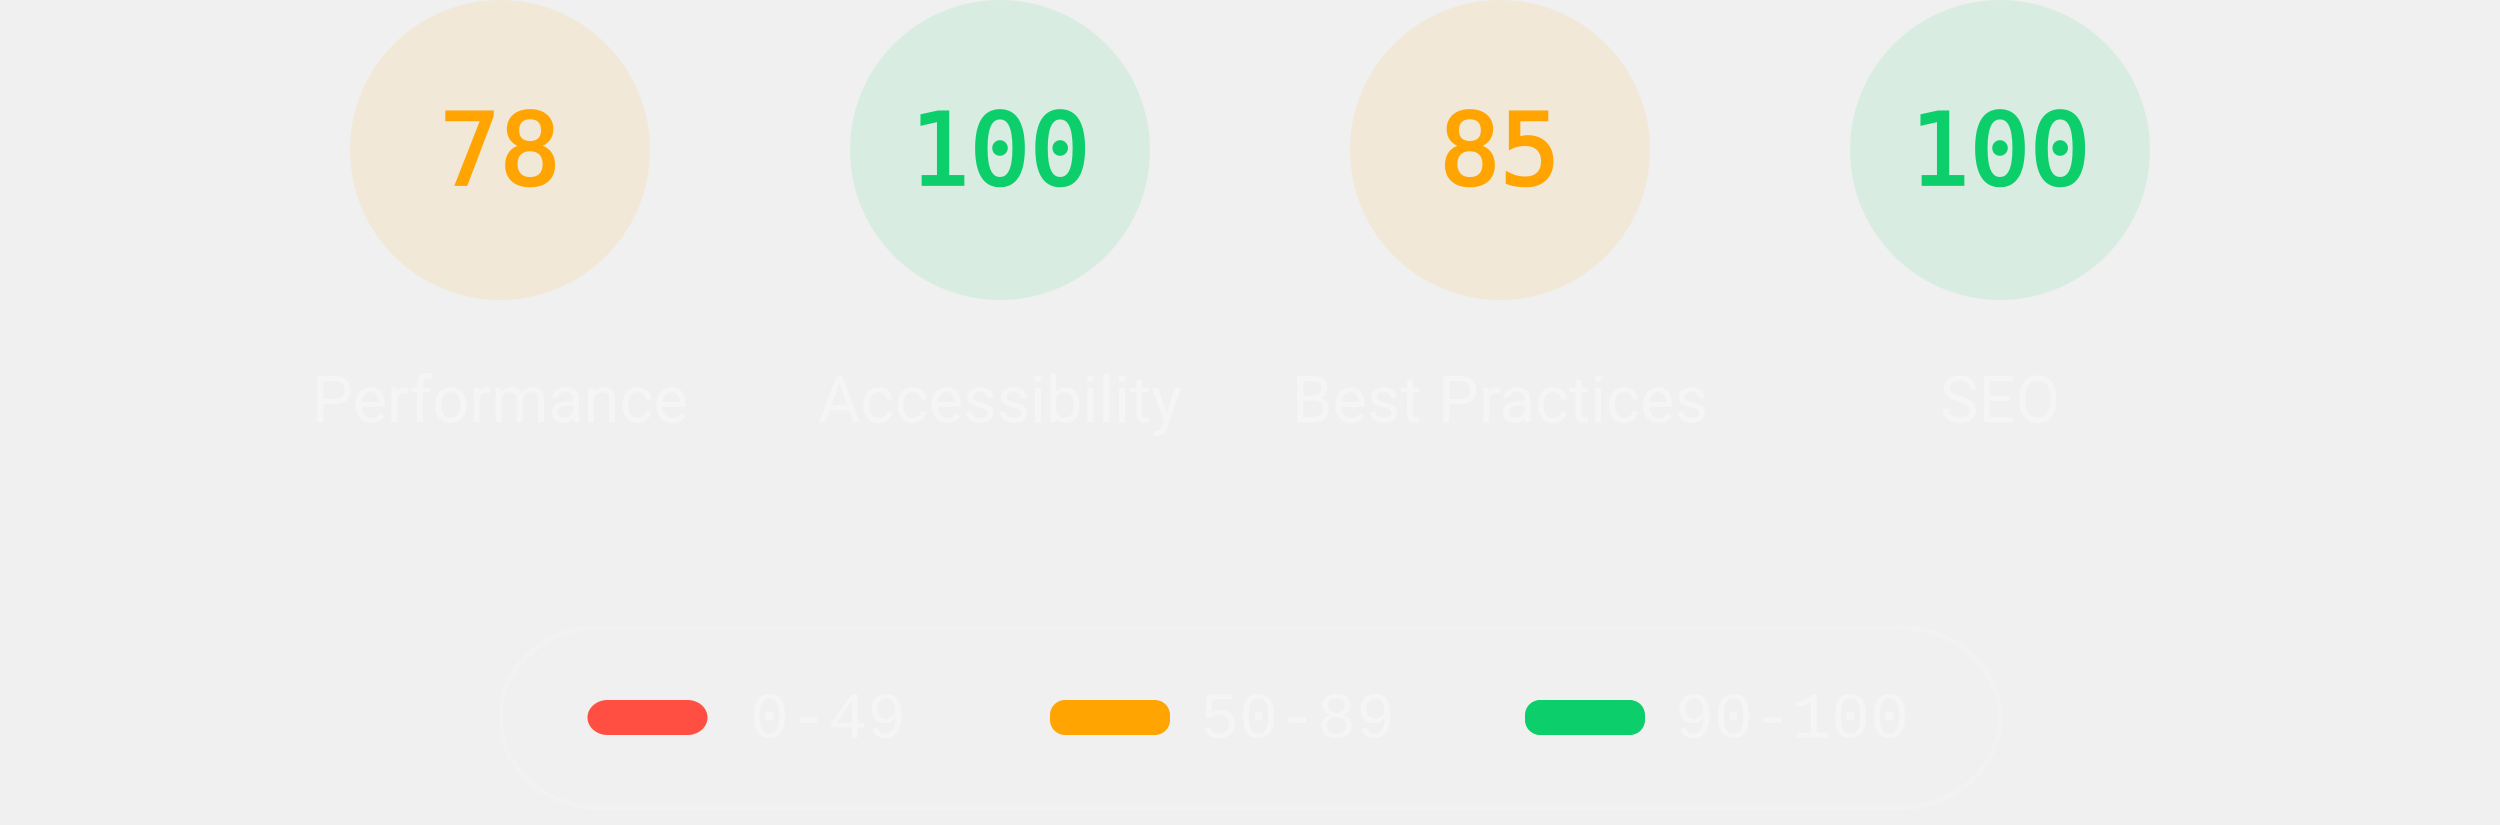
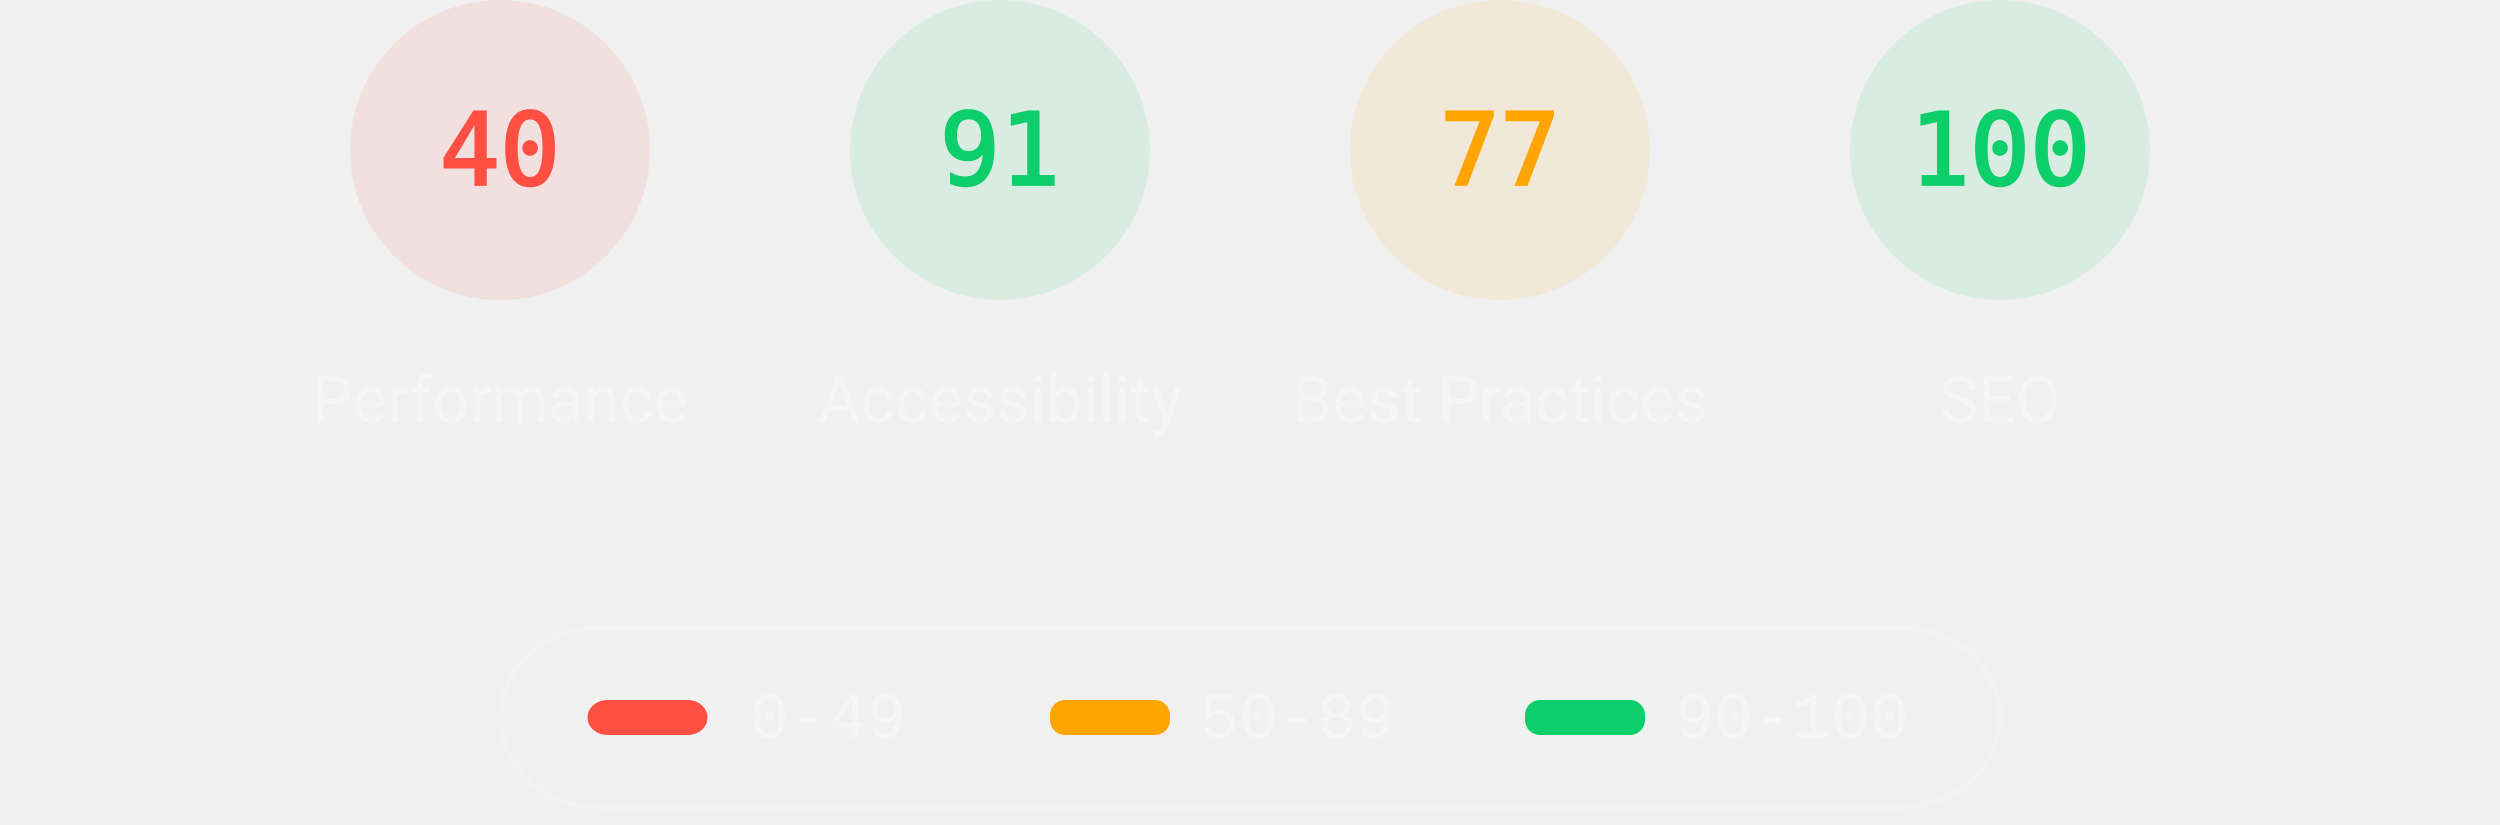
<svg xmlns="http://www.w3.org/2000/svg" class="theme--dark" fill="none" width="1000" height="330">
  <style>
			.gauge-base {
				opacity: 0.1
			}

			.gauge-arc {
				fill: none;
				animation-delay: 250ms;
				stroke-linecap: round;
				transform: rotate(-90deg);
				transform-origin: 100px 60px;
				animation: load-gauge 1s ease forwards
			}

			.guage-text {
				font-size: 40px;
				font-family: monospace;
				text-align: center
			}

			.guage-red {
				color: #ff4e42;
				fill: #ff4e42;
				stroke: #ff4e42
			}
			.guage-orange {
				color: #ffa400;
				fill: #ffa400;
				stroke: #ffa400
			}
			.guage-green {
				color: #0cce6b;
				fill: #0cce6b;
				stroke: #0cce6b
			}
			.theme--agnostic .guage-undefined {
				color: #5c5c5c;
				fill: #5c5c5c;
				stroke: #5c5c5c
			}
			.theme--light .guage-undefined {
				color: #1e1e1e;
				fill: #1e1e1e;
				stroke: #1e1e1e
			}
			.theme--dark .guage-undefined {
				color: #f5f5f5;
				fill: #f5f5f5;
				stroke: #f5f5f5
			}

			.guage-title {
				stroke: none;
				font-size: 26px;
				line-height: 26px;
				font-family: Roboto, Halvetica, Arial, sans-serif
			}
			.metric.guage-title {
				font-family: 'Courier New', Courier, monospace
			}
			.theme--agnostic .guage-title {
				color: #737373;
				fill: #737373
			}
			.theme--light .guage-title {
				color: #212121;
				fill: #212121
			}
			.theme--dark .guage-title {
				color: #f5f5f5;
				fill: #f5f5f5
			}

			@keyframes load-gauge {
				from {
					stroke-dasharray: 0 352.858
				}
			}
			.lh-gauge--pwa__disc {
				fill: #e0e0e0
			}
			.lh-gauge--pwa__logo {
				position: relative;
				fill: #b0b0b0
			}
			.lh-gauge--pwa__invisible {
				display: none
			}
			.lh-gauge--pwa__visible {
				display: inline
			}
			.guage-invisible {
				display: none
			}
			.lh-gauge--pwa__logo--primary-color {
				fill: #304ffe
			}
			.theme--agnostic .lh-gauge--pwa__logo--secondary-color {
				fill: #787878
			}
			.theme--light .lh-gauge--pwa__logo--secondary-color {
				fill: #3d3d3d
			}
			.theme--dark .lh-gauge--pwa__logo--secondary-color {
				fill: #d8b6b6
			}
			.theme--light #svg_2 {
				stroke: #00000022
			}
			.theme--agnostic #svg_2 {
				stroke: #616161
			}
			.theme--light #svg_2 {
				stroke: #00000022
			}
			.theme--dark #svg_2 {
				stroke: #f5f5f566
			}
		</style>
-   <svg class="guage-div guage-perf guage-orange" viewBox="0 0 200 200" width="200" height="200" x="100" y="0">
-     <circle class="gauge-base" r="56" cx="100" cy="60" stroke-width="8" />
-     <circle class="gauge-arc guage-arc-1" r="56" cx="100" cy="60" stroke-width="8" style="stroke-dasharray: 274.449, 351.858;" />
-     <text class="guage-text" x="100px" y="60px" alignment-baseline="central" dominant-baseline="central" text-anchor="middle">78</text>
+   <svg class="guage-div guage-perf guage-red" viewBox="0 0 200 200" width="200" height="200" x="100" y="0">
+     <circle class="gauge-base" r="56" cx="100" cy="60" stroke-width="8" />
+     <circle class="gauge-arc guage-arc-1" r="56" cx="100" cy="60" stroke-width="8" style="stroke-dasharray: 140.743, 351.858;" />
+     <text class="guage-text" x="100px" y="60px" alignment-baseline="central" dominant-baseline="central" text-anchor="middle">40</text>
    <text class="guage-title" x="100px" y="160px" alignment-baseline="central" dominant-baseline="central" text-anchor="middle">Performance</text>
  </svg>
  <svg class="guage-div guage-acc guage-green" viewBox="0 0 200 200" width="200" height="200" x="300" y="0">
    <circle class="gauge-base" r="56" cx="100" cy="60" stroke-width="8" />
-     <circle class="gauge-arc guage-arc-2" r="56" cx="100" cy="60" stroke-width="8" style="stroke-dasharray: 351.858, 351.858;" />
-     <text class="guage-text" x="100px" y="60px" alignment-baseline="central" dominant-baseline="central" text-anchor="middle">100</text>
+     <circle class="gauge-arc guage-arc-2" r="56" cx="100" cy="60" stroke-width="8" style="stroke-dasharray: 320.191, 351.858;" />
+     <text class="guage-text" x="100px" y="60px" alignment-baseline="central" dominant-baseline="central" text-anchor="middle">91</text>
    <text class="guage-title" x="100px" y="160px" alignment-baseline="central" dominant-baseline="central" text-anchor="middle">Accessibility</text>
  </svg>
  <svg class="guage-div guage-best guage-orange" viewBox="0 0 200 200" width="200" height="200" x="500" y="0">
    <circle class="gauge-base" r="56" cx="100" cy="60" stroke-width="8" />
-     <circle class="gauge-arc guage-arc-3" r="56" cx="100" cy="60" stroke-width="8" style="stroke-dasharray: 299.079, 351.858;" />
-     <text class="guage-text" x="100px" y="60px" alignment-baseline="central" dominant-baseline="central" text-anchor="middle">85</text>
+     <circle class="gauge-arc guage-arc-3" r="56" cx="100" cy="60" stroke-width="8" style="stroke-dasharray: 270.931, 351.858;" />
+     <text class="guage-text" x="100px" y="60px" alignment-baseline="central" dominant-baseline="central" text-anchor="middle">77</text>
    <text class="guage-title" x="100px" y="160px" alignment-baseline="central" dominant-baseline="central" text-anchor="middle">Best Practices</text>
  </svg>
  <svg class="guage-div guage-seo guage-green" viewBox="0 0 200 200" width="200" height="200" x="700" y="0">
    <circle class="gauge-base" r="56" cx="100" cy="60" stroke-width="8" />
    <circle class="gauge-arc guage-arc-4" r="56" cx="100" cy="60" stroke-width="8" style="stroke-dasharray: 351.858, 351.858;" />
    <text class="guage-text" x="100px" y="60px" alignment-baseline="central" dominant-baseline="central" text-anchor="middle">100</text>
    <text class="guage-title" x="100px" y="160px" alignment-baseline="central" dominant-baseline="central" text-anchor="middle">SEO</text>
  </svg>
  <svg class="guage-div guage-pwa guage-invisible" viewBox="0 0 200 200" width="200" height="200" x="900" y="0">
    <svg viewBox="0 0 60 60" width="112" height="112" x="44" y="4">
      <defs>
        <linearGradient id="lh-gauge--pwa__check-circle__gradient-0" x1="50%" y1="0%" x2="50%" y2="100%">
          <stop stop-color="#00C852" offset="0%" />
          <stop stop-color="#009688" offset="100%" />
        </linearGradient>
        <linearGradient id="lh-gauge--pwa__installable__shadow-gradient-0" x1="76.056%" x2="24.111%" y1="82.995%" y2="24.735%">
          <stop stop-color="#A5D6A7" offset="0%" />
          <stop stop-color="#80CBC4" offset="100%" />
        </linearGradient>
        <linearGradient id="lh-gauge--pwa__fast-reliable__shadow-gradient-0" x1="76.056%" y1="82.995%" x2="25.678%" y2="26.493%">
          <stop stop-color="#64B5F6" offset="0%" />
          <stop stop-color="#2979FF" offset="100%" />
        </linearGradient>
        <g id="lh-gauge--pwa__fast-reliable-badge-0">
          <circle fill="#FFFFFF" cx="10" cy="10" r="10" />
          <path fill="#304FFE" d="M10 3.58l5.25 2.34v3.5c0 3.23-2.24 6.26-5.25 7-3.01-.74-5.25-3.77-5.25-7v-3.5L10 3.58zm-.47 10.74l2.76-4.83.03-.07c.04-.08 0-.24-.22-.24h-1.64l.47-3.26h-.47l-2.7 4.77c-.02.01.05-.1-.04.05-.09.16-.1.31.18.31h1.63l-.47 3.27h.47z" />
        </g>
        <g id="lh-gauge--pwa__installable-badge-0">
          <circle fill="#FFFFFF" cx="10" cy="10" r="10" />
          <path fill="#009688" d="M10 4.167A5.835 5.835 0 0 0 4.167 10 5.835 5.835 0 0 0 10 15.833 5.835 5.835 0 0 0 15.833 10 5.835 5.835 0 0 0 10 4.167zm2.917 6.416h-2.334v2.334H9.417v-2.334H7.083V9.417h2.334V7.083h1.166v2.334h2.334v1.166z" />
        </g>
      </defs>
      <g stroke="none" fill-rule="nonzero">
        <circle class="lh-gauge--pwa__disc" cx="30" cy="30" r="30" />
        <g class="lh-gauge--pwa__logo">
          <path d="M35.66 19.39l.7-1.75h2L37.4 15 38.6 12l3.4 9h-2.51l-.58-1.61z" />
          <path d="M33.52 21l3.65-9h-2.42l-2.5 5.82L30.5 12h-1.86l-1.9 5.82-1.35-2.65-1.21 3.72L25.4 21h2.38l1.72-5.2 1.64 5.2z" />
          <path fill-rule="nonzero" d="M20.3 17.91h1.48c.45 0 .85-.05 1.2-.15l.39-1.18 1.07-3.3a2.64 2.64 0 0 0-.28-.37c-.55-.6-1.36-.91-2.42-.91H18v9h2.3V17.9zm1.96-3.84c.22.22.33.5.33.87 0 .36-.1.65-.29.87-.2.23-.59.35-1.15.35h-.86v-2.41h.87c.52 0 .89.1 1.1.32z" />
        </g>
        <rect class="lh-gauge--pwa__component lh-gauge--pwa__na-line lh-gauge--pwa__invisible" fill="#FFFFFF" x="20" y="32" width="20" height="4" rx="2" />
        <g class="lh-gauge--pwa__component lh-gauge--pwa__fast-reliable-badge lh-gauge--pwa__invisible" transform="translate(20, 29)">
          <path fill="url(#lh-gauge--pwa__fast-reliable__shadow-gradient-0)" d="M33.63 19.49A30 30 0 0 1 16.2 30.36L3 17.14 17.14 3l16.49 16.49z" />
          <use href="#lh-gauge--pwa__fast-reliable-badge-0" />
        </g>
        <g class="lh-gauge--pwa__component lh-gauge--pwa__installable-badge lh-gauge--pwa__invisible" transform="translate(20, 29)">
          <path fill="url(#lh-gauge--pwa__installable__shadow-gradient-0)" d="M33.629 19.487c-4.272 5.453-10.391 9.39-17.415 10.869L3 17.142 17.142 3 33.63 19.487z" />
          <use href="#lh-gauge--pwa__installable-badge-0" />
        </g>
        <g class="lh-gauge--pwa__component lh-gauge--pwa__fast-reliable-installable-badges lh-gauge--pwa__invisible">
          <g transform="translate(8, 29)">
            <path fill="url(#lh-gauge--pwa__fast-reliable__shadow-gradient-0)" d="M16.321 30.463L3 17.143 17.142 3l22.365 22.365A29.864 29.864 0 0 1 22 31c-1.942 0-3.84-.184-5.679-.537z" />
            <use href="#lh-gauge--pwa__fast-reliable-badge-0" />
          </g>
          <g transform="translate(32, 29)">
            <path fill="url(#lh-gauge--pwa__installable__shadow-gradient-0)" d="M25.982 11.84a30.107 30.107 0 0 1-13.08 15.203L3 17.143 17.142 3l8.84 8.84z" />
            <use href="#lh-gauge--pwa__installable-badge-0" />
          </g>
        </g>
        <g class="lh-gauge--pwa__component lh-gauge--pwa__check-circle lh-gauge--pwa__invisible" transform="translate(18, 28)">
          <circle fill="#FFFFFF" cx="12" cy="12" r="12" />
          <path fill="url(#lh-gauge--pwa__check-circle__gradient-0)" d="M12 2a10 10 0 1 0 0 20 10 10 0 0 0 0-20zm-2 15l-5-5 1.41-1.41L10 14.17l7.59-7.59L19 8l-9 9z" />
        </g>
      </g>
    </svg>
    <text class="guage-title" y="160px" alignment-baseline="central" dominant-baseline="central" text-anchor="middle">
      <tspan x="100px" dy="-6px">Progressive</tspan>
      <tspan x="100px" dy="30px">Web App</tspan>
    </text>
  </svg>
  <svg width="604" height="76" x="200" y="250">
    <g>
      <rect fill="none" id="canvas_background" height="80" width="604" y="-1" x="-1" />
      <g display="none" overflow="visible" y="0" x="0" height="100%" width="100%" id="canvasGrid">
        <rect fill="url(#gridpattern)" stroke-width="0" y="0" x="0" height="100%" width="100%" />
      </g>
    </g>
    <g>
      <rect fill-opacity="0" stroke-width="2" rx="40" id="svg_2" height="72" width="600" y="1" x="0" fill="#000000" />
      <rect stroke="#000" rx="8" id="svg_3" height="14" width="48" y="30" x="35" stroke-opacity="null" stroke-width="0" fill="#ff4e42" />
      <rect stroke="#000" rx="6" id="svg_4" height="14" width="48" y="30" x="220" stroke-opacity="null" stroke-width="0" fill="#ffa400" />
      <rect stroke="#000" rx="6" id="svg_5" height="14" width="48" y="30" x="410" stroke-opacity="null" stroke-width="0" fill="#0cce6b" />
      <text class="metric guage-title" xml:space="preserve" text-anchor="start" font-size="26" id="svg_6" y="45" x="100" stroke-opacity="null" stroke-width="0" stroke="#000">0-49</text>
      <text class="metric guage-title" xml:space="preserve" text-anchor="start" font-size="26" id="svg_7" y="45" x="280" stroke-opacity="null" stroke-width="0" stroke="#000">50-89</text>
      <text class="metric guage-title" xml:space="preserve" text-anchor="start" font-size="26" id="svg_8" y="45" x="470" stroke-opacity="null" stroke-width="0" stroke="#000">90-100</text>
    </g>
  </svg>
</svg>
